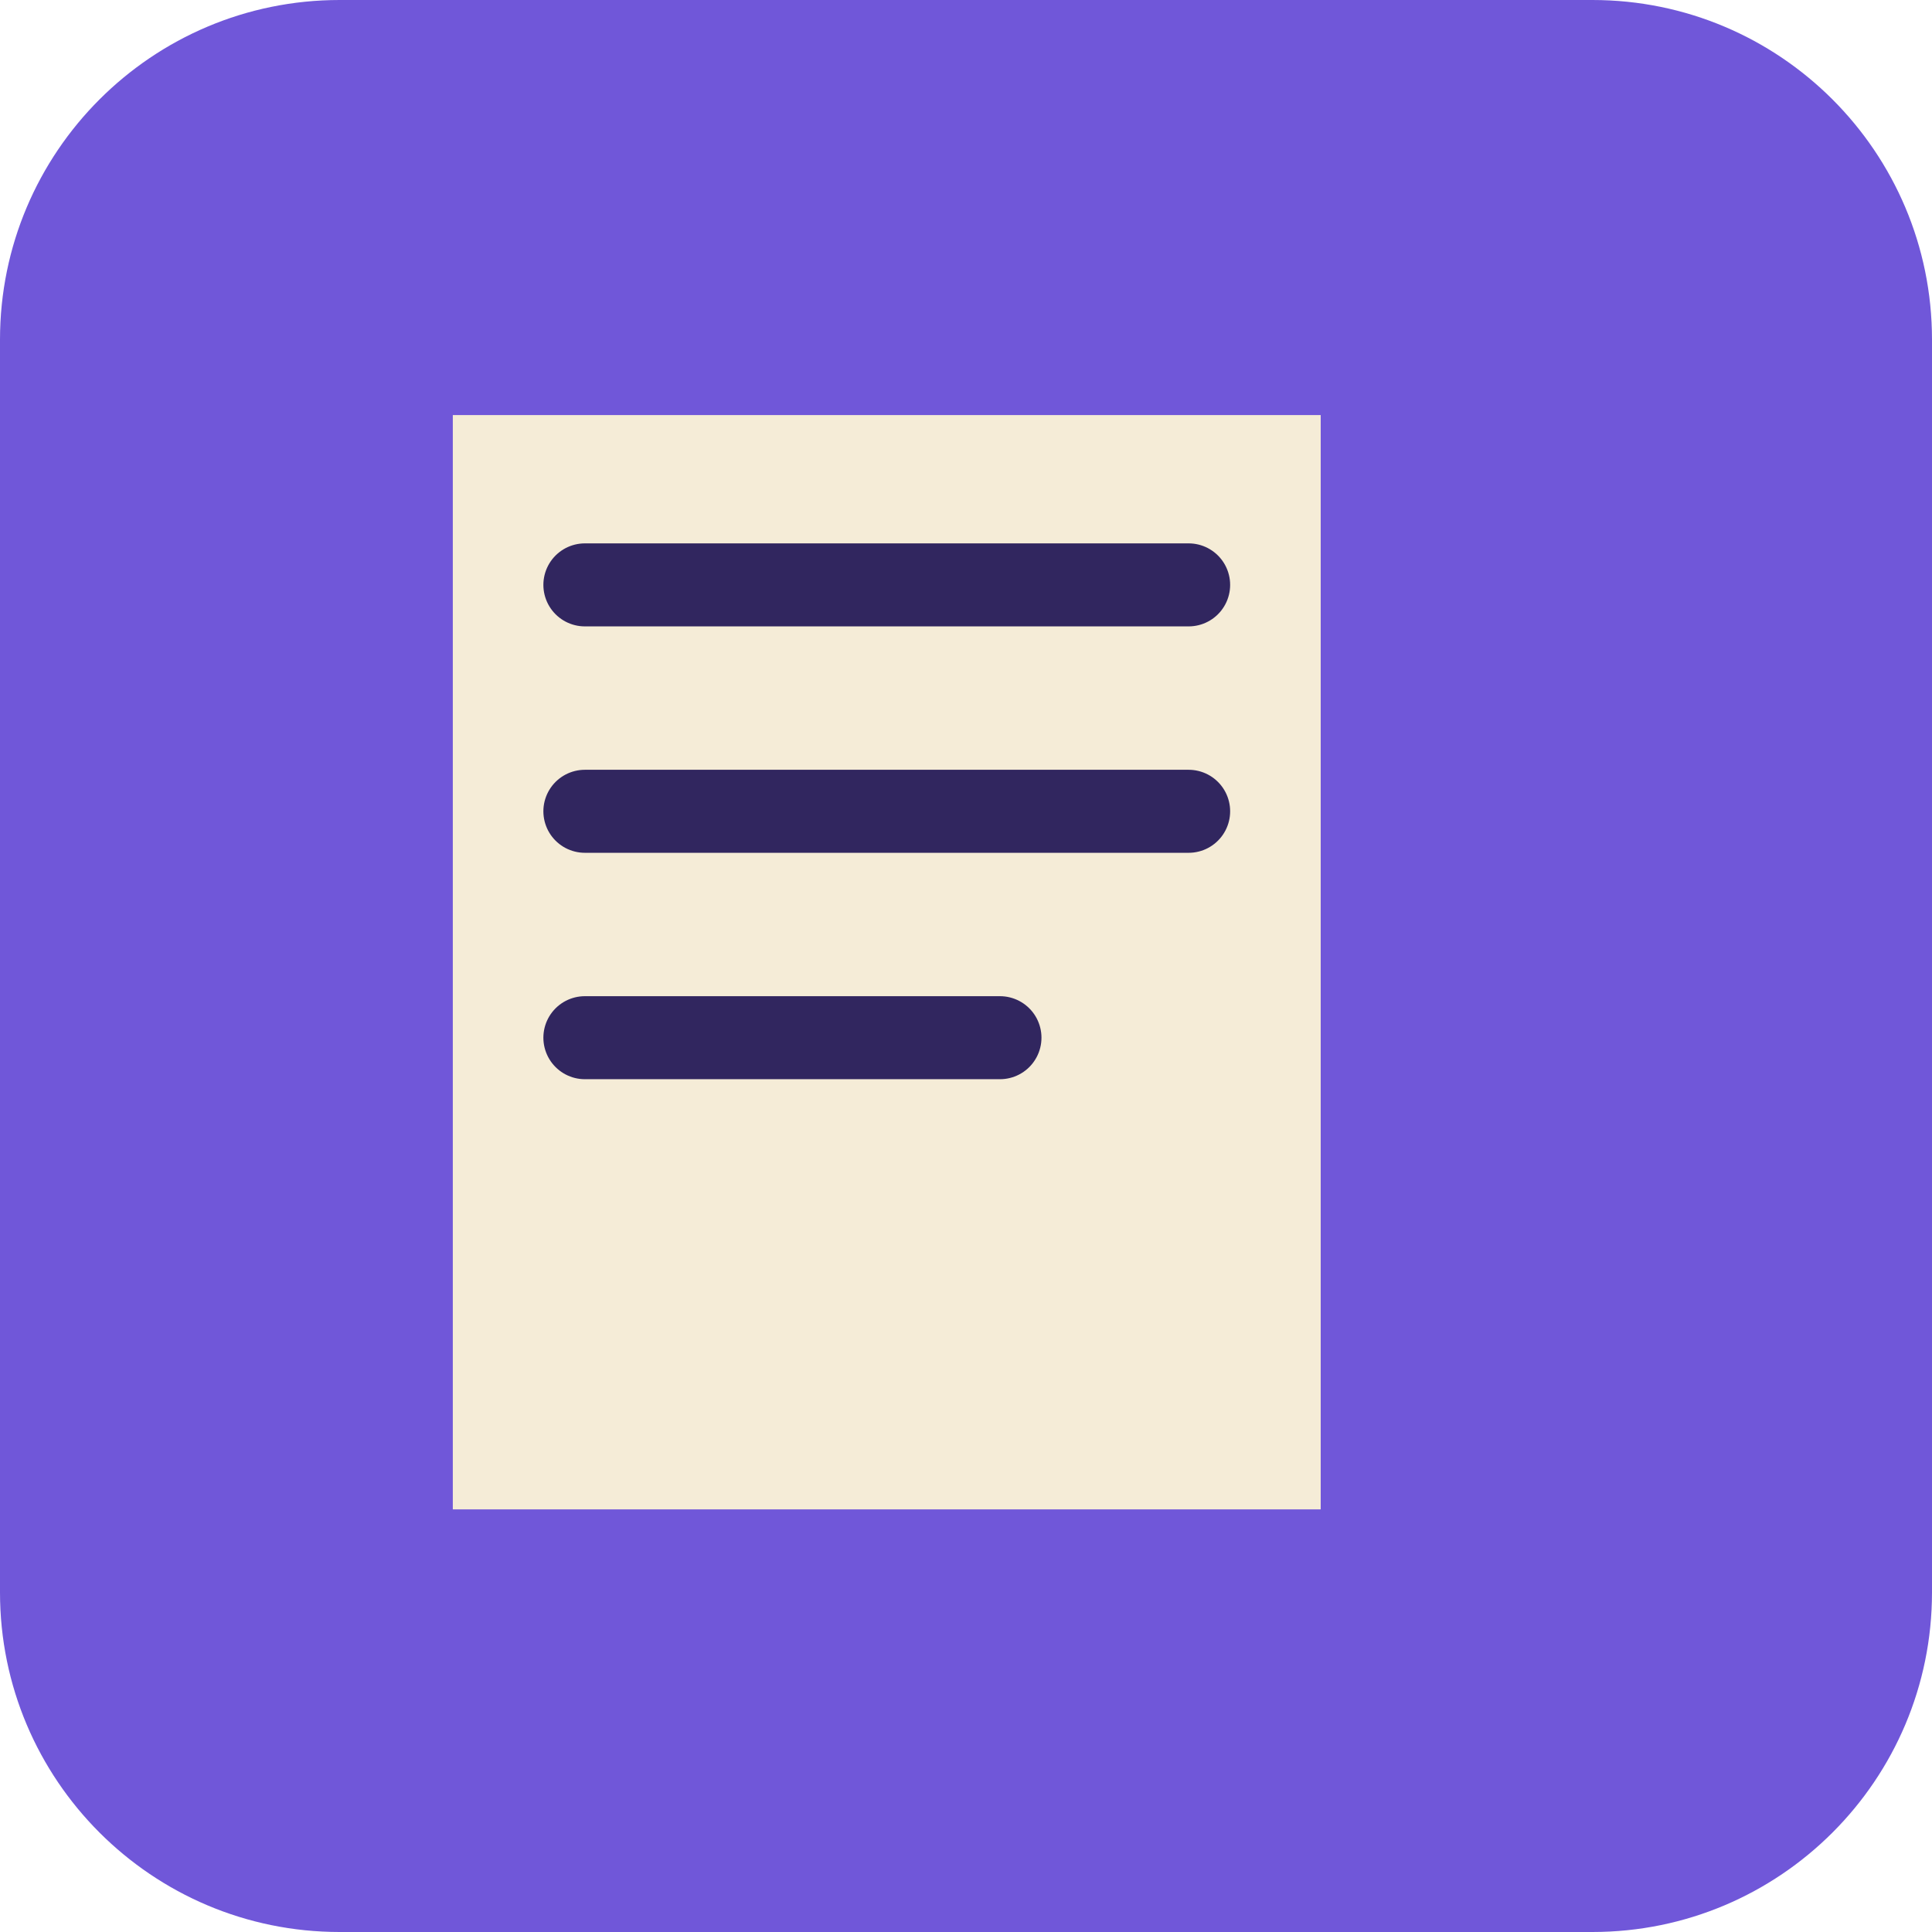
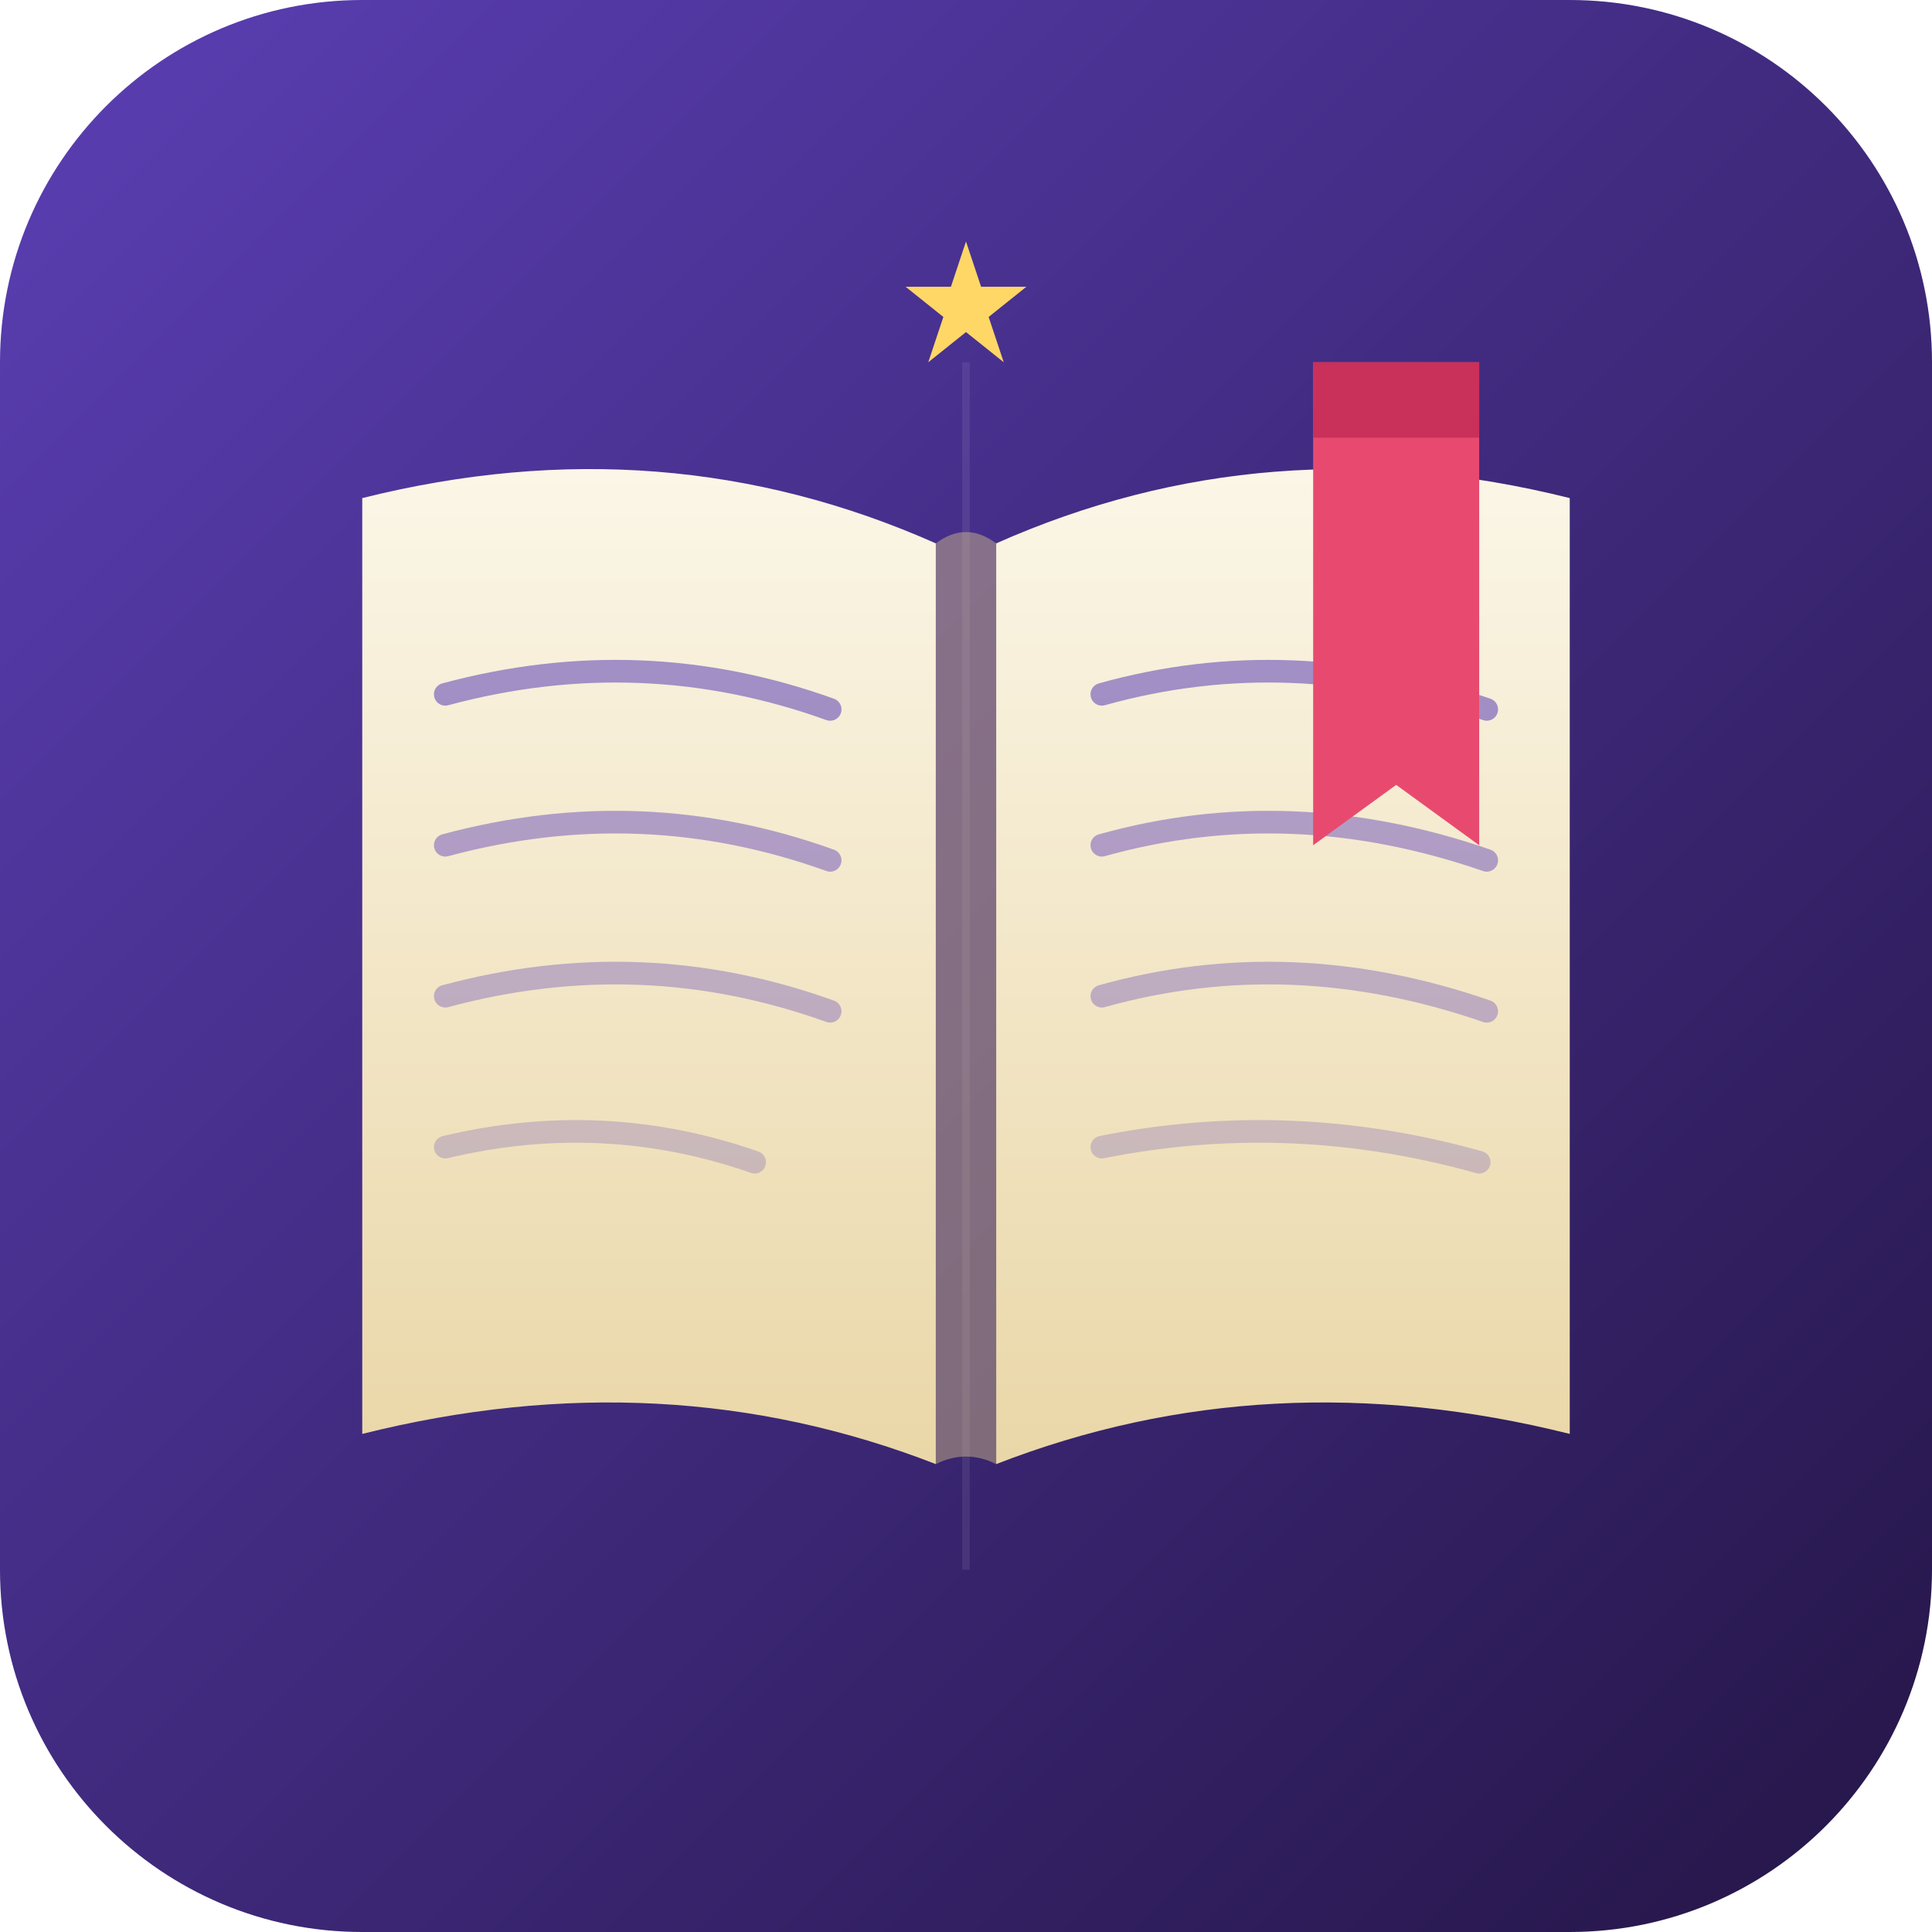
- <svg xmlns="http://www.w3.org/2000/svg" viewBox="0 0 512 512">
-   <rect width="512" height="512" rx="90" fill="#7057d9" />
-   <path d="M120 110h230v290H120z" fill="#f5ecd7" />
-   <path d="M155 155h160M155 215h160M155 275h110" stroke="#31265f" stroke-width="22" stroke-linecap="round" />
+ <svg xmlns="http://www.w3.org/2000/svg" viewBox="0 0 512 512" role="img" aria-label="Mis Libros">
+   <defs>
+     <linearGradient id="bg" x1="0" y1="0" x2="1" y2="1">
+       <stop offset="0" stop-color="#5b3fb5" />
+       <stop offset="1" stop-color="#241546" />
+     </linearGradient>
+     <linearGradient id="page" x1="0" y1="0" x2="0" y2="1">
+       <stop offset="0" stop-color="#fbf6e7" />
+       <stop offset="1" stop-color="#ead7a8" />
+     </linearGradient>
+   </defs>
+   <rect width="512" height="512" rx="96" fill="url(#bg)" />
+   <path d="M256 96 C256 96 256 416 256 416" stroke="rgb(255 255 255 / 0.08)" stroke-width="2" />
+   <path d="M96 132 Q176 112 248 144 L248 388 Q176 360 96 380 Z" fill="url(#page)" />
+   <path d="M416 132 Q336 112 264 144 L264 388 Q336 360 416 380 Z" fill="url(#page)" />
+   <path d="M248 144 Q256 138 264 144 L264 388 Q256 384 248 388 Z" fill="#d8c189" opacity="0.45" />
+   <path d="M118 184 Q170 170 220 188" stroke="#5b3fb5" stroke-width="6" stroke-linecap="round" fill="none" opacity="0.55" />
+   <path d="M118 224 Q170 210 220 228" stroke="#5b3fb5" stroke-width="6" stroke-linecap="round" fill="none" opacity="0.45" />
+   <path d="M118 264 Q170 250 220 268" stroke="#5b3fb5" stroke-width="6" stroke-linecap="round" fill="none" opacity="0.35" />
+   <path d="M118 304 Q160 294 200 308" stroke="#5b3fb5" stroke-width="6" stroke-linecap="round" fill="none" opacity="0.25" />
+   <path d="M292 184 Q342 170 394 188" stroke="#5b3fb5" stroke-width="6" stroke-linecap="round" fill="none" opacity="0.55" />
+   <path d="M292 224 Q342 210 394 228" stroke="#5b3fb5" stroke-width="6" stroke-linecap="round" fill="none" opacity="0.45" />
+   <path d="M292 264 Q342 250 394 268" stroke="#5b3fb5" stroke-width="6" stroke-linecap="round" fill="none" opacity="0.35" />
+   <path d="M292 304 Q342 294 392 308" stroke="#5b3fb5" stroke-width="6" stroke-linecap="round" fill="none" opacity="0.25" />
+   <path d="M348 96 L348 224 L370 208 L392 224 L392 96 Z" fill="#e84a6f" />
+   <path d="M348 96 L392 96 L392 116 L348 116 Z" fill="#c9305a" />
+   <path d="M256 64 l4 12 12 0 -10 8 4 12 -10 -8 -10 8 4 -12 -10 -8 12 0 z" fill="#ffd766" />
</svg>
